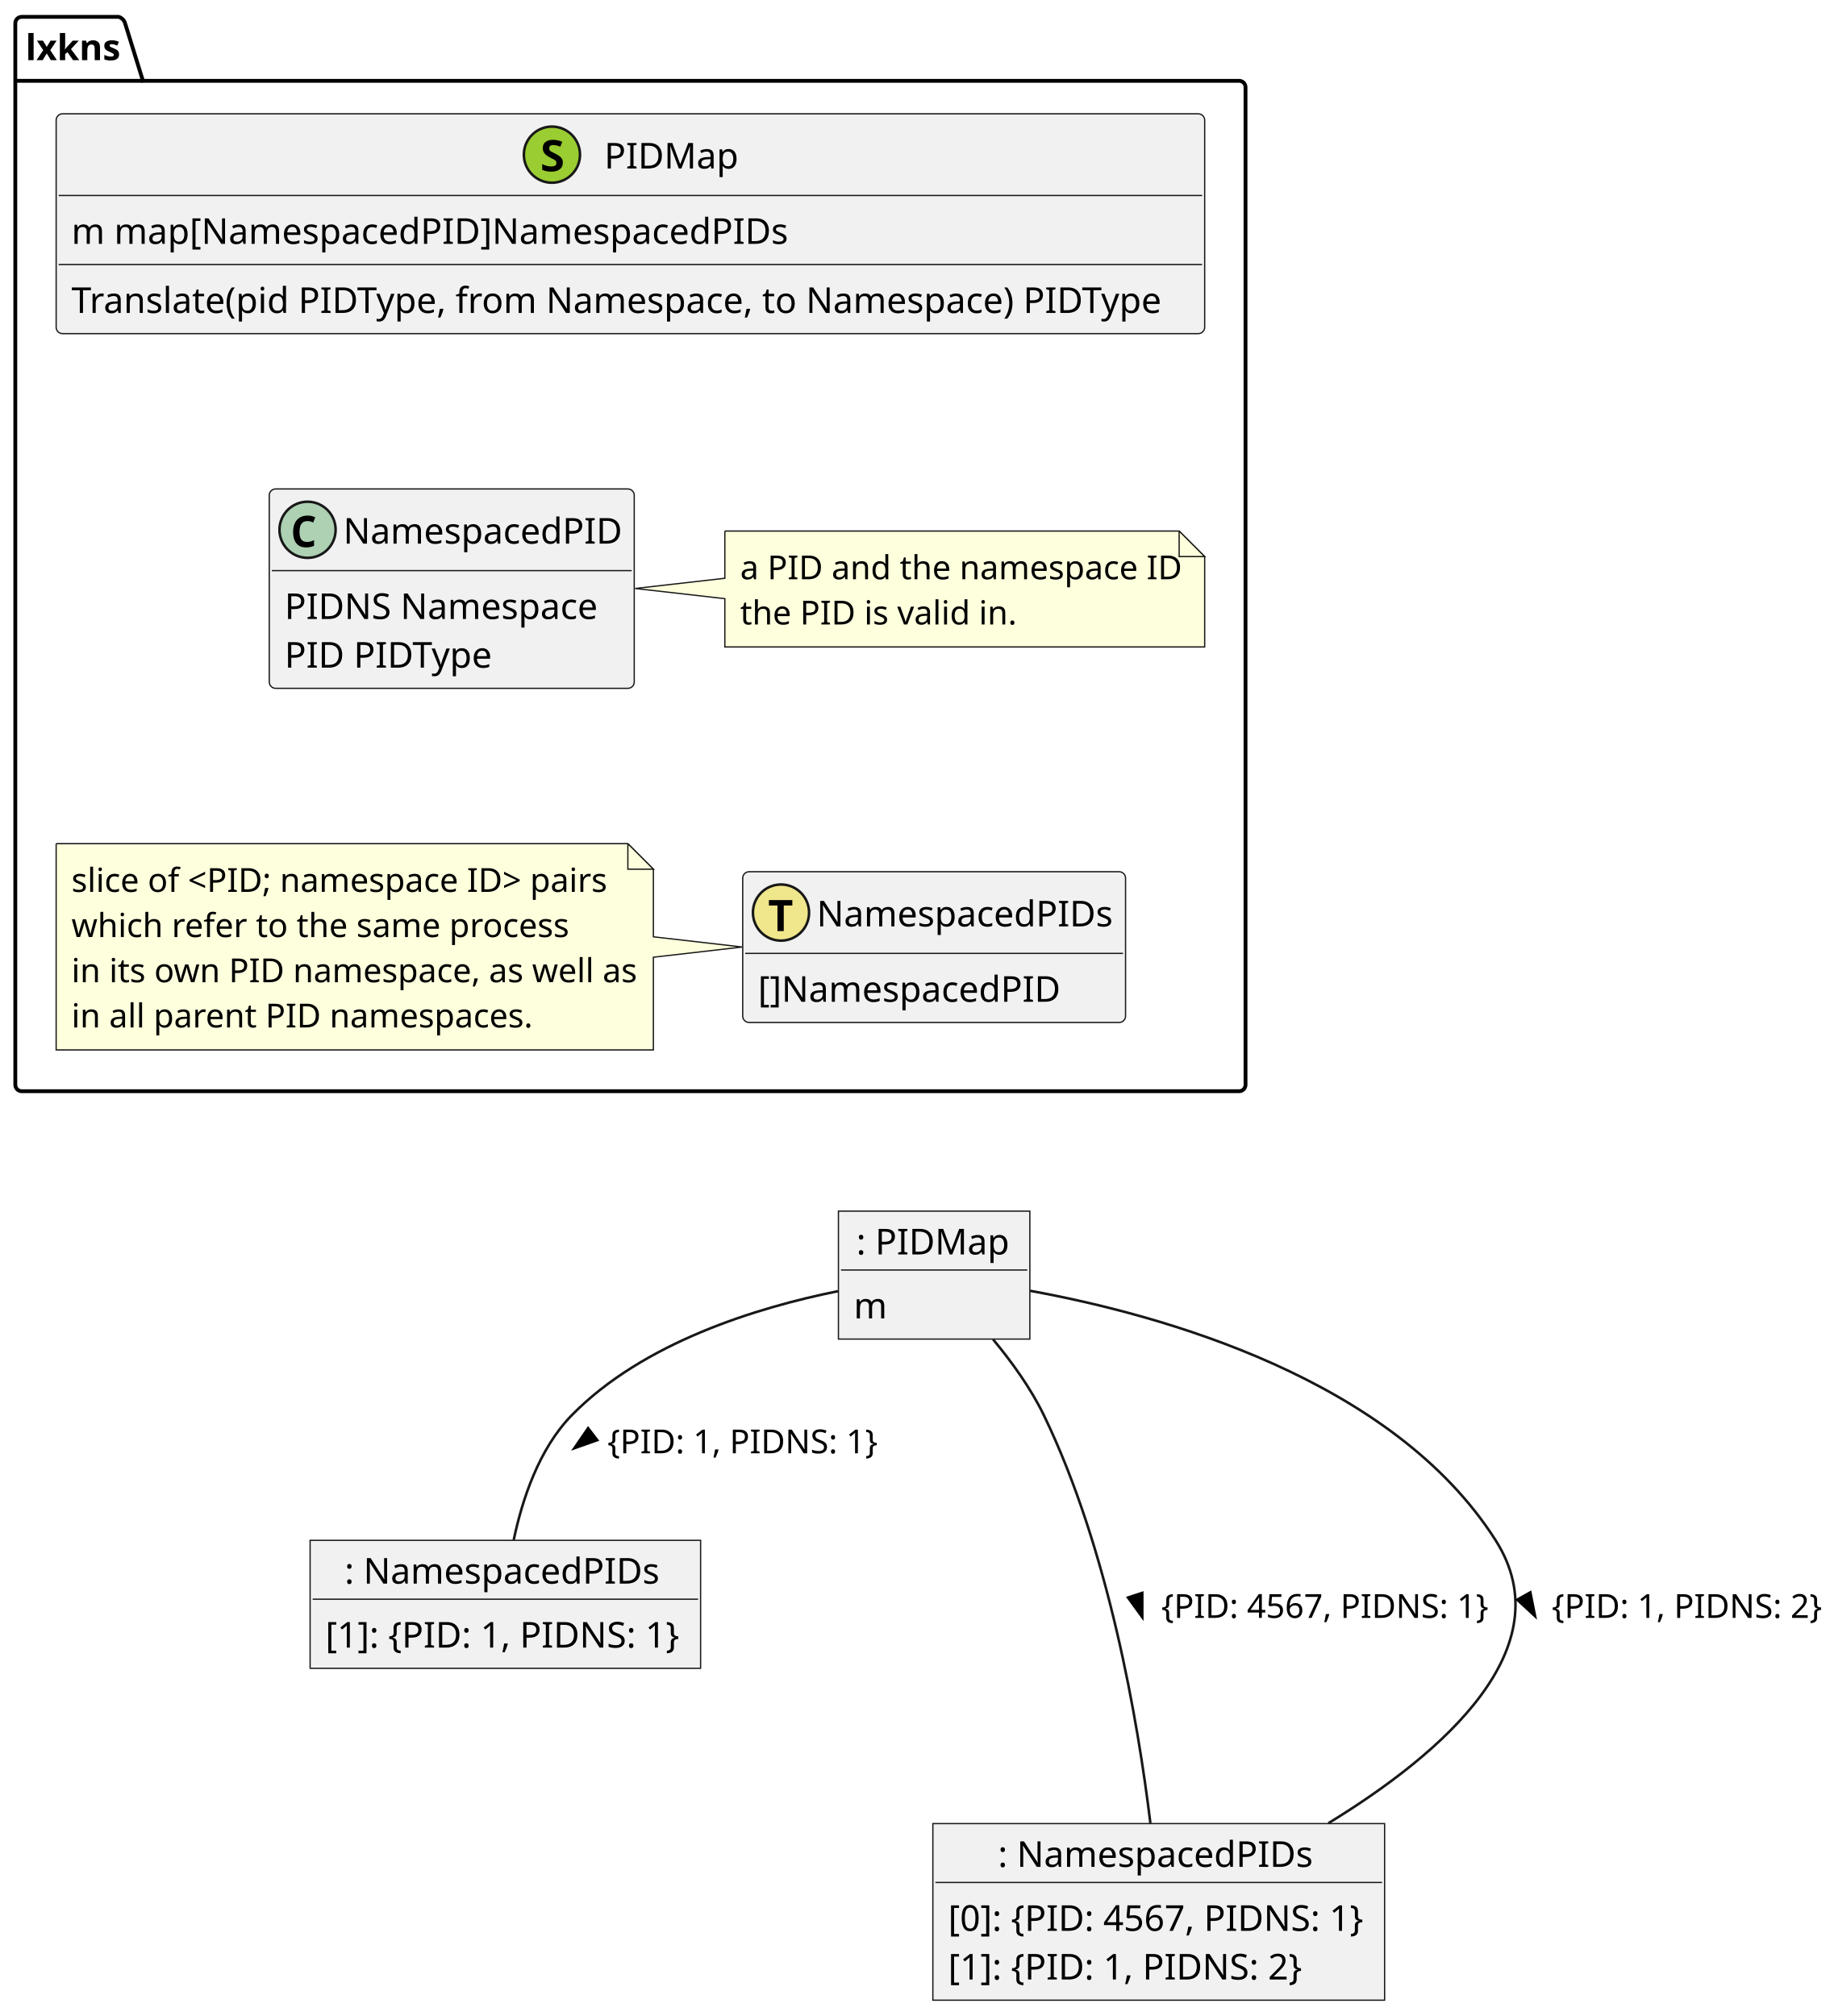
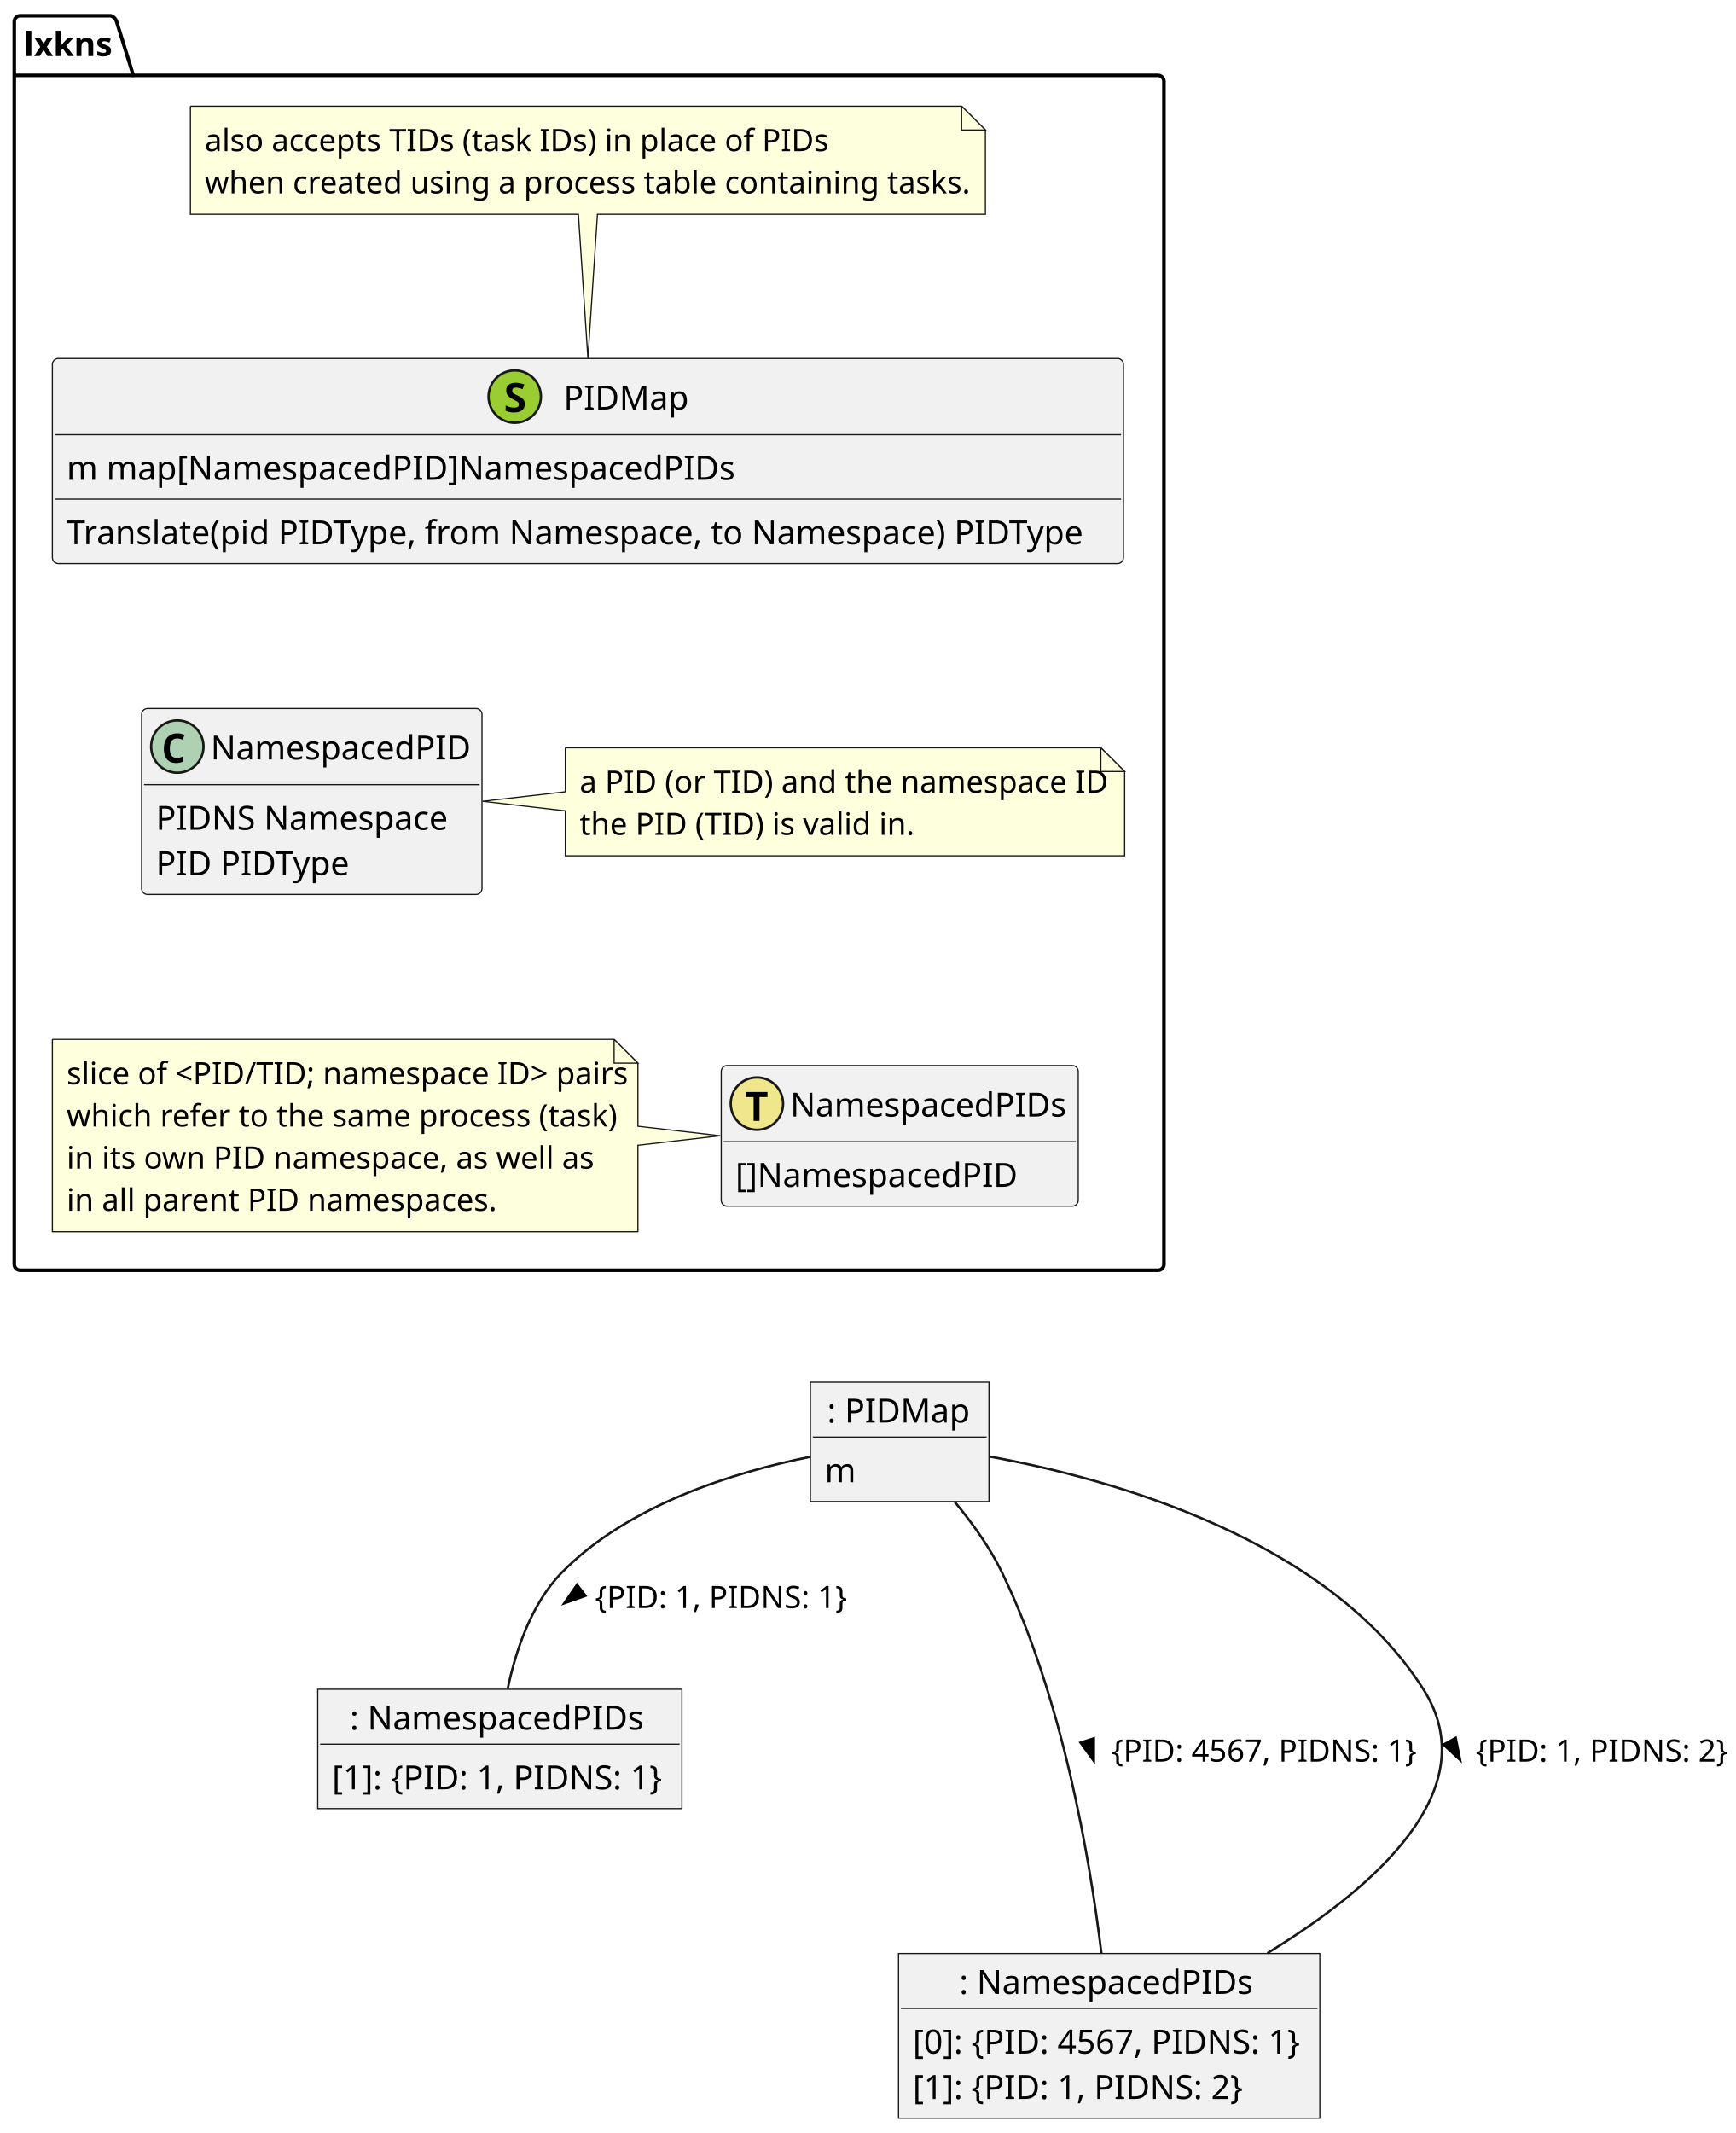
- <svg xmlns="http://www.w3.org/2000/svg" contentStyleType="text/css" height="790px" preserveAspectRatio="none" style="width:717px;height:790px;background:#FFFFFF;" version="1.1" viewBox="0 0 717 790" width="717px" zoomAndPan="magnify">
+ <svg xmlns="http://www.w3.org/2000/svg" contentStyleType="text/css" height="896px" preserveAspectRatio="none" style="width:729px;height:896px;background:#FFFFFF;" version="1.1" viewBox="0 0 729 896" width="729px" zoomAndPan="magnify">
  <defs />
  <g>
    <g id="cluster_lxkns">
-       <path d="M8.5,6.602 L46.5,6.602 A3.75,3.75 0 0 1 49,9.102 L56,31.67 L485.5,31.67 A2.5,2.5 0 0 1 488,34.17 L488,425.102 A2.5,2.5 0 0 1 485.5,427.602 L8.5,427.602 A2.5,2.5 0 0 1 6,425.102 L6,9.102 A2.5,2.5 0 0 1 8.5,6.602 " fill="none" style="stroke:#000000;stroke-width:1.5;" />
+       <path d="M8.5,6.602 L46.5,6.602 A3.75,3.75 0 0 1 49,9.102 L56,31.67 L486.5,31.67 A2.5,2.5 0 0 1 489,34.17 L489,531.102 A2.5,2.5 0 0 1 486.5,533.602 L8.5,533.602 A2.5,2.5 0 0 1 6,531.102 L6,9.102 A2.5,2.5 0 0 1 8.5,6.602 " fill="none" style="stroke:#000000;stroke-width:1.5;" />
      <line style="stroke:#000000;stroke-width:1.5;" x1="6" x2="56" y1="31.67" y2="31.67" />
      <text fill="#000000" font-family="sans-serif" font-size="14" font-weight="bold" lengthAdjust="spacing" textLength="37" x="10" y="23.568">lxkns</text>
    </g>
    <g id="elem_PIDMap">
-       <rect codeLine="7" fill="#F1F1F1" height="86.136" id="PIDMap" rx="2.5" ry="2.5" style="stroke:#181818;stroke-width:0.5;" width="450" x="22" y="44.602" />
-       <ellipse cx="216.25" cy="60.602" fill="#9ACD32" rx="11" ry="11" style="stroke:#181818;stroke-width:1.0;" />
-       <path d="M215.922,67.274 Q215,67.274 214.109,67.102 Q213.219,66.915 212.438,66.54 L212.438,64.29 Q213.391,64.774 214.266,65.008 Q215.156,65.227 216,65.227 Q216.875,65.227 217.438,64.93 Q218,64.633 218,63.852 Q218,63.305 217.703,63.008 Q217.406,62.696 216.844,62.414 Q216.281,62.133 215.5,61.727 Q214.719,61.305 214.062,60.821 Q213.422,60.321 213.047,59.649 Q212.672,58.977 212.672,58.024 Q212.672,56.399 213.766,55.602 Q214.875,54.789 216.656,54.789 Q217.375,54.789 218.359,54.961 Q219.344,55.118 220.297,55.571 L219.516,57.493 Q218.672,57.133 217.984,56.993 Q217.312,56.836 216.797,56.836 Q215.953,56.836 215.562,57.18 Q215.188,57.508 215.188,58.149 Q215.188,58.633 215.422,58.946 Q215.672,59.243 216.141,59.493 Q216.625,59.743 217.359,60.118 Q218.359,60.602 219.062,61.071 Q219.766,61.539 220.141,62.164 Q220.516,62.774 220.516,63.711 Q220.516,64.899 219.938,65.696 Q219.375,66.477 218.328,66.883 Q217.297,67.274 215.922,67.274 Z " fill="#000000" />
-       <text fill="#000000" font-family="sans-serif" font-size="14" lengthAdjust="spacing" textLength="53" x="236.75" y="66.034">PIDMap</text>
-       <line style="stroke:#181818;stroke-width:0.5;" x1="23" x2="471" y1="76.602" y2="76.602" />
-       <text fill="#000000" font-family="sans-serif" font-size="14" lengthAdjust="spacing" textLength="286" x="28" y="95.568">m map[NamespacedPID]NamespacedPIDs</text>
-       <line style="stroke:#181818;stroke-width:0.5;" x1="23" x2="471" y1="103.67" y2="103.67" />
-       <text fill="#000000" font-family="sans-serif" font-size="14" lengthAdjust="spacing" textLength="438" x="28" y="122.636">Translate(pid PIDType, from Namespace, to Namespace) PIDType</text>
+       <rect codeLine="7" fill="#F1F1F1" height="86.136" id="PIDMap" rx="2.5" ry="2.5" style="stroke:#181818;stroke-width:0.5;" width="450" x="22" y="150.602" />
+       <ellipse cx="216.25" cy="166.602" fill="#9ACD32" rx="11" ry="11" style="stroke:#181818;stroke-width:1.0;" />
+       <path d="M215.922,173.274 Q215,173.274 214.109,173.102 Q213.219,172.915 212.438,172.54 L212.438,170.29 Q213.391,170.774 214.266,171.008 Q215.156,171.227 216,171.227 Q216.875,171.227 217.438,170.93 Q218,170.633 218,169.852 Q218,169.305 217.703,169.008 Q217.406,168.696 216.844,168.415 Q216.281,168.133 215.5,167.727 Q214.719,167.305 214.062,166.821 Q213.422,166.321 213.047,165.649 Q212.672,164.977 212.672,164.024 Q212.672,162.399 213.766,161.602 Q214.875,160.79 216.656,160.79 Q217.375,160.79 218.359,160.961 Q219.344,161.118 220.297,161.571 L219.516,163.493 Q218.672,163.133 217.984,162.993 Q217.312,162.836 216.797,162.836 Q215.953,162.836 215.562,163.18 Q215.188,163.508 215.188,164.149 Q215.188,164.633 215.422,164.946 Q215.672,165.243 216.141,165.493 Q216.625,165.743 217.359,166.118 Q218.359,166.602 219.062,167.071 Q219.766,167.54 220.141,168.165 Q220.516,168.774 220.516,169.711 Q220.516,170.899 219.938,171.696 Q219.375,172.477 218.328,172.883 Q217.297,173.274 215.922,173.274 Z " fill="#000000" />
+       <text fill="#000000" font-family="sans-serif" font-size="14" lengthAdjust="spacing" textLength="53" x="236.75" y="172.034">PIDMap</text>
+       <line style="stroke:#181818;stroke-width:0.5;" x1="23" x2="471" y1="182.602" y2="182.602" />
+       <text fill="#000000" font-family="sans-serif" font-size="14" lengthAdjust="spacing" textLength="286" x="28" y="201.568">m map[NamespacedPID]NamespacedPIDs</text>
+       <line style="stroke:#181818;stroke-width:0.5;" x1="23" x2="471" y1="209.67" y2="209.67" />
+       <text fill="#000000" font-family="sans-serif" font-size="14" lengthAdjust="spacing" textLength="438" x="28" y="228.636">Translate(pid PIDType, from Namespace, to Namespace) PIDType</text>
+     </g>
+     <g id="elem_GMN4">
+       <path d="M80,44.602 L80,90.014 A0,0 0 0 0 80,90.014 L243,90.014 L247,150.542 L251,90.014 L414,90.014 A0,0 0 0 0 414,90.014 L414,54.602 L404,44.602 L80,44.602 A0,0 0 0 0 80,44.602 " fill="#FEFFDD" style="stroke:#181818;stroke-width:0.5;" />
+       <path d="M404,44.602 L404,54.602 L414,54.602 L404,44.602 " fill="#FEFFDD" style="stroke:#181818;stroke-width:0.5;" />
+       <text fill="#000000" font-family="sans-serif" font-size="13" lengthAdjust="spacing" textLength="252" x="86" y="63.499">also accepts TIDs (task IDs) in place of PIDs</text>
+       <text fill="#000000" font-family="sans-serif" font-size="13" lengthAdjust="spacing" textLength="313" x="86" y="81.205">when created using a process table containing tasks.</text>
    </g>
    <g id="elem_NamespacedPID">
-       <rect codeLine="25" fill="#F1F1F1" height="78.136" id="NamespacedPID" rx="2.5" ry="2.5" style="stroke:#181818;stroke-width:0.5;" width="143" x="105.5" y="191.602" />
-       <ellipse cx="120.5" cy="207.602" fill="#ADD1B2" rx="11" ry="11" style="stroke:#181818;stroke-width:1.0;" />
-       <path d="M119.969,214.524 Q118.219,214.524 117.078,213.79 Q115.953,213.04 115.391,211.696 Q114.844,210.336 114.844,208.54 Q114.844,206.508 115.5,205.055 Q116.156,203.602 117.438,202.821 Q118.719,202.04 120.594,202.04 Q121.484,202.04 122.156,202.227 Q122.828,202.399 123.516,202.743 L122.703,204.758 Q122.078,204.446 121.531,204.321 Q121,204.196 120.516,204.196 Q119.344,204.196 118.641,204.727 Q117.938,205.258 117.641,206.211 Q117.344,207.165 117.344,208.43 Q117.344,210.446 118.062,211.415 Q118.781,212.368 120.375,212.368 Q120.969,212.368 121.594,212.211 Q122.219,212.055 123.047,211.68 L123.047,213.899 Q122.312,214.211 121.516,214.368 Q120.734,214.524 119.969,214.524 Z " fill="#000000" />
-       <text fill="#000000" font-family="sans-serif" font-size="14" lengthAdjust="spacing" textLength="111" x="134.5" y="213.034">NamespacedPID</text>
-       <line style="stroke:#181818;stroke-width:0.5;" x1="106.5" x2="247.5" y1="223.602" y2="223.602" />
-       <text fill="#000000" font-family="sans-serif" font-size="14" lengthAdjust="spacing" textLength="125" x="111.5" y="242.568">PIDNS Namespace</text>
-       <text fill="#000000" font-family="sans-serif" font-size="14" lengthAdjust="spacing" textLength="82" x="111.5" y="261.636">PID PIDType</text>
+       <rect codeLine="29" fill="#F1F1F1" height="78.136" id="NamespacedPID" rx="2.5" ry="2.5" style="stroke:#181818;stroke-width:0.5;" width="143" x="59.5" y="297.602" />
+       <ellipse cx="74.5" cy="313.602" fill="#ADD1B2" rx="11" ry="11" style="stroke:#181818;stroke-width:1.0;" />
+       <path d="M73.969,320.524 Q72.219,320.524 71.078,319.789 Q69.953,319.039 69.391,317.696 Q68.844,316.336 68.844,314.539 Q68.844,312.508 69.5,311.055 Q70.156,309.602 71.438,308.821 Q72.719,308.039 74.594,308.039 Q75.484,308.039 76.156,308.227 Q76.828,308.399 77.516,308.743 L76.703,310.758 Q76.078,310.446 75.531,310.321 Q75,310.196 74.516,310.196 Q73.344,310.196 72.641,310.727 Q71.938,311.258 71.641,312.211 Q71.344,313.164 71.344,314.43 Q71.344,316.446 72.062,317.414 Q72.781,318.368 74.375,318.368 Q74.969,318.368 75.594,318.211 Q76.219,318.055 77.047,317.68 L77.047,319.899 Q76.312,320.211 75.516,320.368 Q74.734,320.524 73.969,320.524 Z " fill="#000000" />
+       <text fill="#000000" font-family="sans-serif" font-size="14" lengthAdjust="spacing" textLength="111" x="88.5" y="319.034">NamespacedPID</text>
+       <line style="stroke:#181818;stroke-width:0.5;" x1="60.5" x2="201.5" y1="329.602" y2="329.602" />
+       <text fill="#000000" font-family="sans-serif" font-size="14" lengthAdjust="spacing" textLength="125" x="65.5" y="348.568">PIDNS Namespace</text>
+       <text fill="#000000" font-family="sans-serif" font-size="14" lengthAdjust="spacing" textLength="82" x="65.5" y="367.636">PID PIDType</text>
    </g>
    <g id="elem_NamespacedPIDs">
-       <rect codeLine="15" fill="#F1F1F1" height="59.068" id="NamespacedPIDs" rx="2.5" ry="2.5" style="stroke:#181818;stroke-width:0.5;" width="150" x="291" y="341.602" />
-       <ellipse cx="306" cy="357.602" fill="#F0E68C" rx="11" ry="11" style="stroke:#181818;stroke-width:1.0;" />
-       <path d="M304.609,364.852 L304.609,354.836 L301.266,354.836 L301.266,352.711 L310.438,352.711 L310.438,354.836 L307.078,354.836 L307.078,364.852 L304.609,364.852 Z " fill="#000000" />
-       <text fill="#000000" font-family="sans-serif" font-size="14" lengthAdjust="spacing" textLength="118" x="320" y="363.034">NamespacedPIDs</text>
-       <line style="stroke:#181818;stroke-width:0.5;" x1="292" x2="440" y1="373.602" y2="373.602" />
-       <text fill="#000000" font-family="sans-serif" font-size="14" lengthAdjust="spacing" textLength="121" x="297" y="392.568">[]NamespacedPID</text>
-     </g>
-     <g id="elem_GMN8">
-       <path d="M22,330.602 L22,411.426 A0,0 0 0 0 22,411.426 L256,411.426 A0,0 0 0 0 256,411.426 L256,375.102 L290.84,371.102 L256,367.102 L256,340.602 L246,330.602 L22,330.602 A0,0 0 0 0 22,330.602 " fill="#FEFFDD" style="stroke:#181818;stroke-width:0.5;" />
-       <path d="M246,330.602 L246,340.602 L256,340.602 L246,330.602 " fill="#FEFFDD" style="stroke:#181818;stroke-width:0.5;" />
-       <text fill="#000000" font-family="sans-serif" font-size="13" lengthAdjust="spacing" textLength="200" x="28" y="349.499">slice of &lt;PID; namespace ID&gt; pairs</text>
-       <text fill="#000000" font-family="sans-serif" font-size="13" lengthAdjust="spacing" textLength="189" x="28" y="367.205">which refer to the same process</text>
-       <text fill="#000000" font-family="sans-serif" font-size="13" lengthAdjust="spacing" textLength="213" x="28" y="384.911">in its own PID namespace, as well as</text>
-       <text fill="#000000" font-family="sans-serif" font-size="13" lengthAdjust="spacing" textLength="174" x="28" y="402.617">in all parent PID namespaces.</text>
+       <rect codeLine="19" fill="#F1F1F1" height="59.068" id="NamespacedPIDs" rx="2.5" ry="2.5" style="stroke:#181818;stroke-width:0.5;" width="150" x="303" y="447.602" />
+       <ellipse cx="318" cy="463.602" fill="#F0E68C" rx="11" ry="11" style="stroke:#181818;stroke-width:1.0;" />
+       <path d="M316.609,470.852 L316.609,460.836 L313.266,460.836 L313.266,458.711 L322.438,458.711 L322.438,460.836 L319.078,460.836 L319.078,470.852 L316.609,470.852 Z " fill="#000000" />
+       <text fill="#000000" font-family="sans-serif" font-size="14" lengthAdjust="spacing" textLength="118" x="332" y="469.034">NamespacedPIDs</text>
+       <line style="stroke:#181818;stroke-width:0.5;" x1="304" x2="452" y1="479.602" y2="479.602" />
+       <text fill="#000000" font-family="sans-serif" font-size="14" lengthAdjust="spacing" textLength="121" x="309" y="498.568">[]NamespacedPID</text>
    </g>
    <g id="elem_GMN11">
-       <path d="M284,208.102 L284,226.602 L248.84,230.602 L284,234.602 L284,253.514 A0,0 0 0 0 284,253.514 L472,253.514 A0,0 0 0 0 472,253.514 L472,218.102 L462,208.102 L284,208.102 A0,0 0 0 0 284,208.102 " fill="#FEFFDD" style="stroke:#181818;stroke-width:0.5;" />
-       <path d="M462,208.102 L462,218.102 L472,218.102 L462,208.102 " fill="#FEFFDD" style="stroke:#181818;stroke-width:0.5;" />
-       <text fill="#000000" font-family="sans-serif" font-size="13" lengthAdjust="spacing" textLength="167" x="290" y="226.999">a PID and the namespace ID</text>
-       <text fill="#000000" font-family="sans-serif" font-size="13" lengthAdjust="spacing" textLength="104" x="290" y="244.705">the PID is valid in.</text>
+       <path d="M22,436.602 L22,517.426 A0,0 0 0 0 22,517.426 L268,517.426 A0,0 0 0 0 268,517.426 L268,481.102 L302.6,477.102 L268,473.102 L268,446.602 L258,436.602 L22,436.602 A0,0 0 0 0 22,436.602 " fill="#FEFFDD" style="stroke:#181818;stroke-width:0.5;" />
+       <path d="M258,436.602 L258,446.602 L268,446.602 L258,436.602 " fill="#FEFFDD" style="stroke:#181818;stroke-width:0.5;" />
+       <text fill="#000000" font-family="sans-serif" font-size="13" lengthAdjust="spacing" textLength="225" x="28" y="455.499">slice of &lt;PID/TID; namespace ID&gt; pairs</text>
+       <text fill="#000000" font-family="sans-serif" font-size="13" lengthAdjust="spacing" textLength="225" x="28" y="473.205">which refer to the same process (task)</text>
+       <text fill="#000000" font-family="sans-serif" font-size="13" lengthAdjust="spacing" textLength="213" x="28" y="490.911">in its own PID namespace, as well as</text>
+       <text fill="#000000" font-family="sans-serif" font-size="13" lengthAdjust="spacing" textLength="174" x="28" y="508.617">in all parent PID namespaces.</text>
+     </g>
+     <g id="elem_GMN14">
+       <path d="M237.5,314.102 L237.5,332.602 L202.75,336.602 L237.5,340.602 L237.5,359.514 A0,0 0 0 0 237.5,359.514 L472.5,359.514 A0,0 0 0 0 472.5,359.514 L472.5,324.102 L462.5,314.102 L237.5,314.102 A0,0 0 0 0 237.5,314.102 " fill="#FEFFDD" style="stroke:#181818;stroke-width:0.5;" />
+       <path d="M462.5,314.102 L462.5,324.102 L472.5,324.102 L462.5,314.102 " fill="#FEFFDD" style="stroke:#181818;stroke-width:0.5;" />
+       <text fill="#000000" font-family="sans-serif" font-size="13" lengthAdjust="spacing" textLength="214" x="243.5" y="332.999">a PID (or TID) and the namespace ID</text>
+       <text fill="#000000" font-family="sans-serif" font-size="13" lengthAdjust="spacing" textLength="135" x="243.5" y="350.705">the PID (TID) is valid in.</text>
    </g>
    <g id="elem_pidmap">
-       <rect fill="#F1F1F1" height="50.136" style="stroke:#181818;stroke-width:0.5;" width="75" x="328.5" y="474.602" />
-       <text fill="#000000" font-family="sans-serif" font-size="14" lengthAdjust="spacing" textLength="61" x="335.5" y="491.568">: PIDMap</text>
-       <line style="stroke:#181818;stroke-width:0.5;" x1="329.5" x2="402.5" y1="497.67" y2="497.67" />
-       <text fill="#000000" font-family="sans-serif" font-size="14" lengthAdjust="spacing" textLength="13" x="334.5" y="516.636">m</text>
+       <rect fill="#F1F1F1" height="50.136" style="stroke:#181818;stroke-width:0.5;" width="75" x="340.5" y="580.602" />
+       <text fill="#000000" font-family="sans-serif" font-size="14" lengthAdjust="spacing" textLength="61" x="347.5" y="597.568">: PIDMap</text>
+       <line style="stroke:#181818;stroke-width:0.5;" x1="341.5" x2="414.5" y1="603.67" y2="603.67" />
+       <text fill="#000000" font-family="sans-serif" font-size="14" lengthAdjust="spacing" textLength="13" x="346.5" y="622.636">m</text>
    </g>
    <g id="elem_pid1">
-       <rect fill="#F1F1F1" height="50.136" style="stroke:#181818;stroke-width:0.5;" width="153" x="121.5" y="603.602" />
-       <text fill="#000000" font-family="sans-serif" font-size="14" lengthAdjust="spacing" textLength="126" x="135" y="620.568">: NamespacedPIDs</text>
-       <line style="stroke:#181818;stroke-width:0.5;" x1="122.5" x2="273.5" y1="626.67" y2="626.67" />
-       <text fill="#000000" font-family="sans-serif" font-size="14" lengthAdjust="spacing" textLength="141" x="127.5" y="645.636">[1]: {PID: 1, PIDNS: 1}</text>
+       <rect fill="#F1F1F1" height="50.136" style="stroke:#181818;stroke-width:0.5;" width="153" x="133.5" y="709.602" />
+       <text fill="#000000" font-family="sans-serif" font-size="14" lengthAdjust="spacing" textLength="126" x="147" y="726.568">: NamespacedPIDs</text>
+       <line style="stroke:#181818;stroke-width:0.5;" x1="134.5" x2="285.5" y1="732.67" y2="732.67" />
+       <text fill="#000000" font-family="sans-serif" font-size="14" lengthAdjust="spacing" textLength="141" x="139.5" y="751.636">[1]: {PID: 1, PIDNS: 1}</text>
    </g>
    <g id="elem_pid4567">
-       <rect fill="#F1F1F1" height="69.204" style="stroke:#181818;stroke-width:0.5;" width="177" x="365.5" y="714.602" />
-       <text fill="#000000" font-family="sans-serif" font-size="14" lengthAdjust="spacing" textLength="126" x="391" y="731.568">: NamespacedPIDs</text>
-       <line style="stroke:#181818;stroke-width:0.5;" x1="366.5" x2="541.5" y1="737.67" y2="737.67" />
-       <text fill="#000000" font-family="sans-serif" font-size="14" lengthAdjust="spacing" textLength="165" x="371.5" y="756.636">[0]: {PID: 4567, PIDNS: 1}</text>
-       <text fill="#000000" font-family="sans-serif" font-size="14" lengthAdjust="spacing" textLength="141" x="371.5" y="775.704">[1]: {PID: 1, PIDNS: 2}</text>
+       <rect fill="#F1F1F1" height="69.204" style="stroke:#181818;stroke-width:0.5;" width="177" x="377.5" y="820.602" />
+       <text fill="#000000" font-family="sans-serif" font-size="14" lengthAdjust="spacing" textLength="126" x="403" y="837.568">: NamespacedPIDs</text>
+       <line style="stroke:#181818;stroke-width:0.5;" x1="378.5" x2="553.5" y1="843.67" y2="843.67" />
+       <text fill="#000000" font-family="sans-serif" font-size="14" lengthAdjust="spacing" textLength="165" x="383.5" y="862.636">[0]: {PID: 4567, PIDNS: 1}</text>
+       <text fill="#000000" font-family="sans-serif" font-size="14" lengthAdjust="spacing" textLength="141" x="383.5" y="881.704">[1]: {PID: 1, PIDNS: 2}</text>
    </g>
    <g id="link_pidmap_pid1">
-       <path codeLine="42" d="M328.31,505.972 C296.55,512.382 251.95,526.052 224,554.602 C211.11,567.772 204.57,587.752 201.27,603.482 " fill="none" id="pidmap-pid1-1" style="stroke:#181818;stroke-width:1.0;" />
-       <polygon fill="#000000" points="225.034,567.499,233.998,564.323,230.419,559.661,225.034,567.499" style="stroke:#000000;stroke-width:1.0;" />
-       <text fill="#000000" font-family="sans-serif" font-size="13" lengthAdjust="spacing" textLength="101" x="238" y="569.499">{PID: 1, PIDNS: 1}</text>
+       <path codeLine="46" d="M340.31,611.972 C308.55,618.382 263.95,632.052 236,660.602 C223.11,673.772 216.57,693.752 213.27,709.482 " fill="none" id="pidmap-pid1-1" style="stroke:#181818;stroke-width:1.0;" />
+       <polygon fill="#000000" points="237.034,673.499,245.998,670.323,242.419,665.661,237.034,673.499" style="stroke:#000000;stroke-width:1.0;" />
+       <text fill="#000000" font-family="sans-serif" font-size="13" lengthAdjust="spacing" textLength="101" x="250" y="675.499">{PID: 1, PIDNS: 1}</text>
    </g>
    <g id="link_pidmap_pid4567">
-       <path codeLine="49" d="M389.08,524.842 C396.39,533.642 403.89,544.032 409,554.602 C434.38,607.072 445.86,674.592 450.73,714.432 " fill="none" id="pidmap-pid4567-1" style="stroke:#181818;stroke-width:1.0;" />
-       <polygon fill="#000000" points="447.546,633.71,447.544,624.199,441.954,626.017,447.546,633.71" style="stroke:#000000;stroke-width:1.0;" />
-       <text fill="#000000" font-family="sans-serif" font-size="13" lengthAdjust="spacing" textLength="122" x="455" y="633.999">{PID: 4567, PIDNS: 1}</text>
+       <path codeLine="53" d="M401.08,630.842 C408.39,639.642 415.89,650.032 421,660.602 C446.38,713.072 457.86,780.592 462.73,820.432 " fill="none" id="pidmap-pid4567-1" style="stroke:#181818;stroke-width:1.0;" />
+       <polygon fill="#000000" points="459.546,739.71,459.544,730.199,453.954,732.017,459.546,739.71" style="stroke:#000000;stroke-width:1.0;" />
+       <text fill="#000000" font-family="sans-serif" font-size="13" lengthAdjust="spacing" textLength="122" x="467" y="739.999">{PID: 4567, PIDNS: 1}</text>
    </g>
    <g id="link_pidmap_pid4567">
-       <path codeLine="50" d="M403.61,505.822 C455.09,515.202 545.71,540.262 586,603.602 C612.71,645.602 565.62,686.852 520.45,714.462 " fill="none" id="pidmap-pid4567-2" style="stroke:#181818;stroke-width:1.0;" />
-       <polygon fill="#000000" points="601.443,633.317,599.588,623.99,594.459,626.862,601.443,633.317" style="stroke:#000000;stroke-width:1.0;" />
-       <text fill="#000000" font-family="sans-serif" font-size="13" lengthAdjust="spacing" textLength="101" x="608" y="633.999">{PID: 1, PIDNS: 2}</text>
+       <path codeLine="54" d="M415.61,611.822 C467.09,621.202 557.71,646.262 598,709.602 C624.71,751.602 577.62,792.852 532.45,820.462 " fill="none" id="pidmap-pid4567-2" style="stroke:#181818;stroke-width:1.0;" />
+       <polygon fill="#000000" points="613.443,739.317,611.588,729.99,606.459,732.862,613.443,739.317" style="stroke:#000000;stroke-width:1.0;" />
+       <text fill="#000000" font-family="sans-serif" font-size="13" lengthAdjust="spacing" textLength="101" x="620" y="739.999">{PID: 1, PIDNS: 2}</text>
    </g>
  </g>
</svg>
